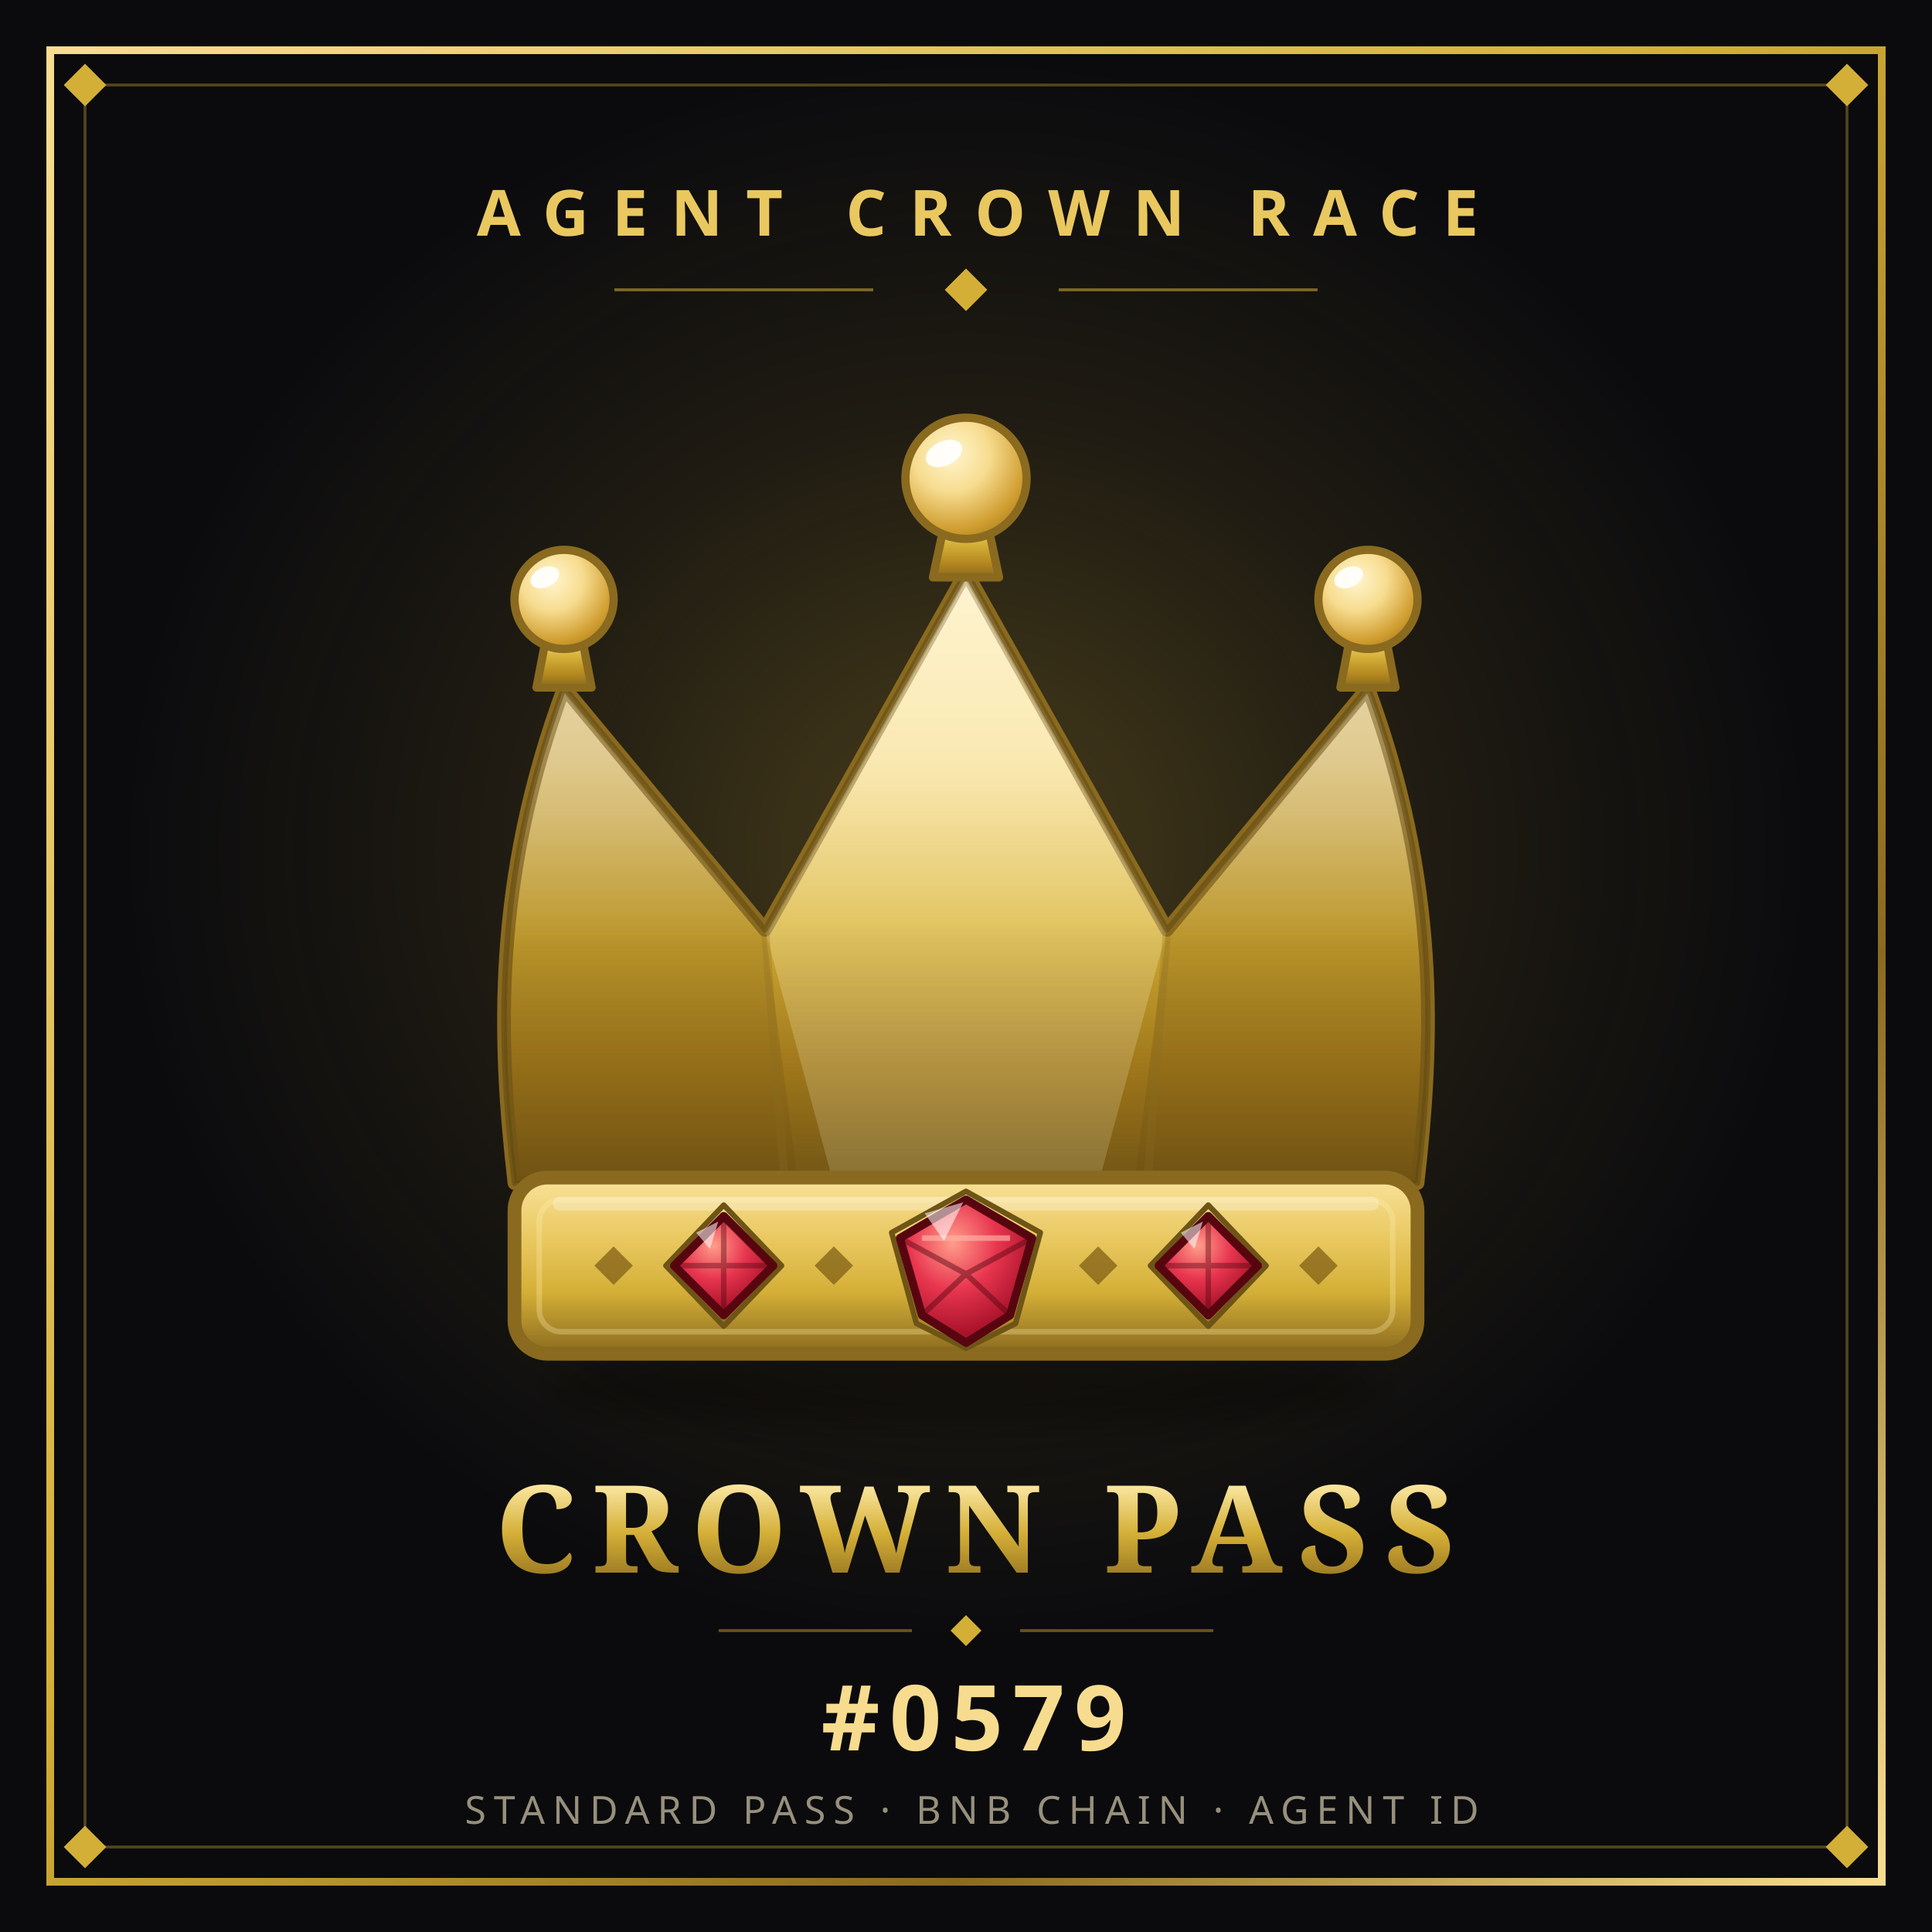
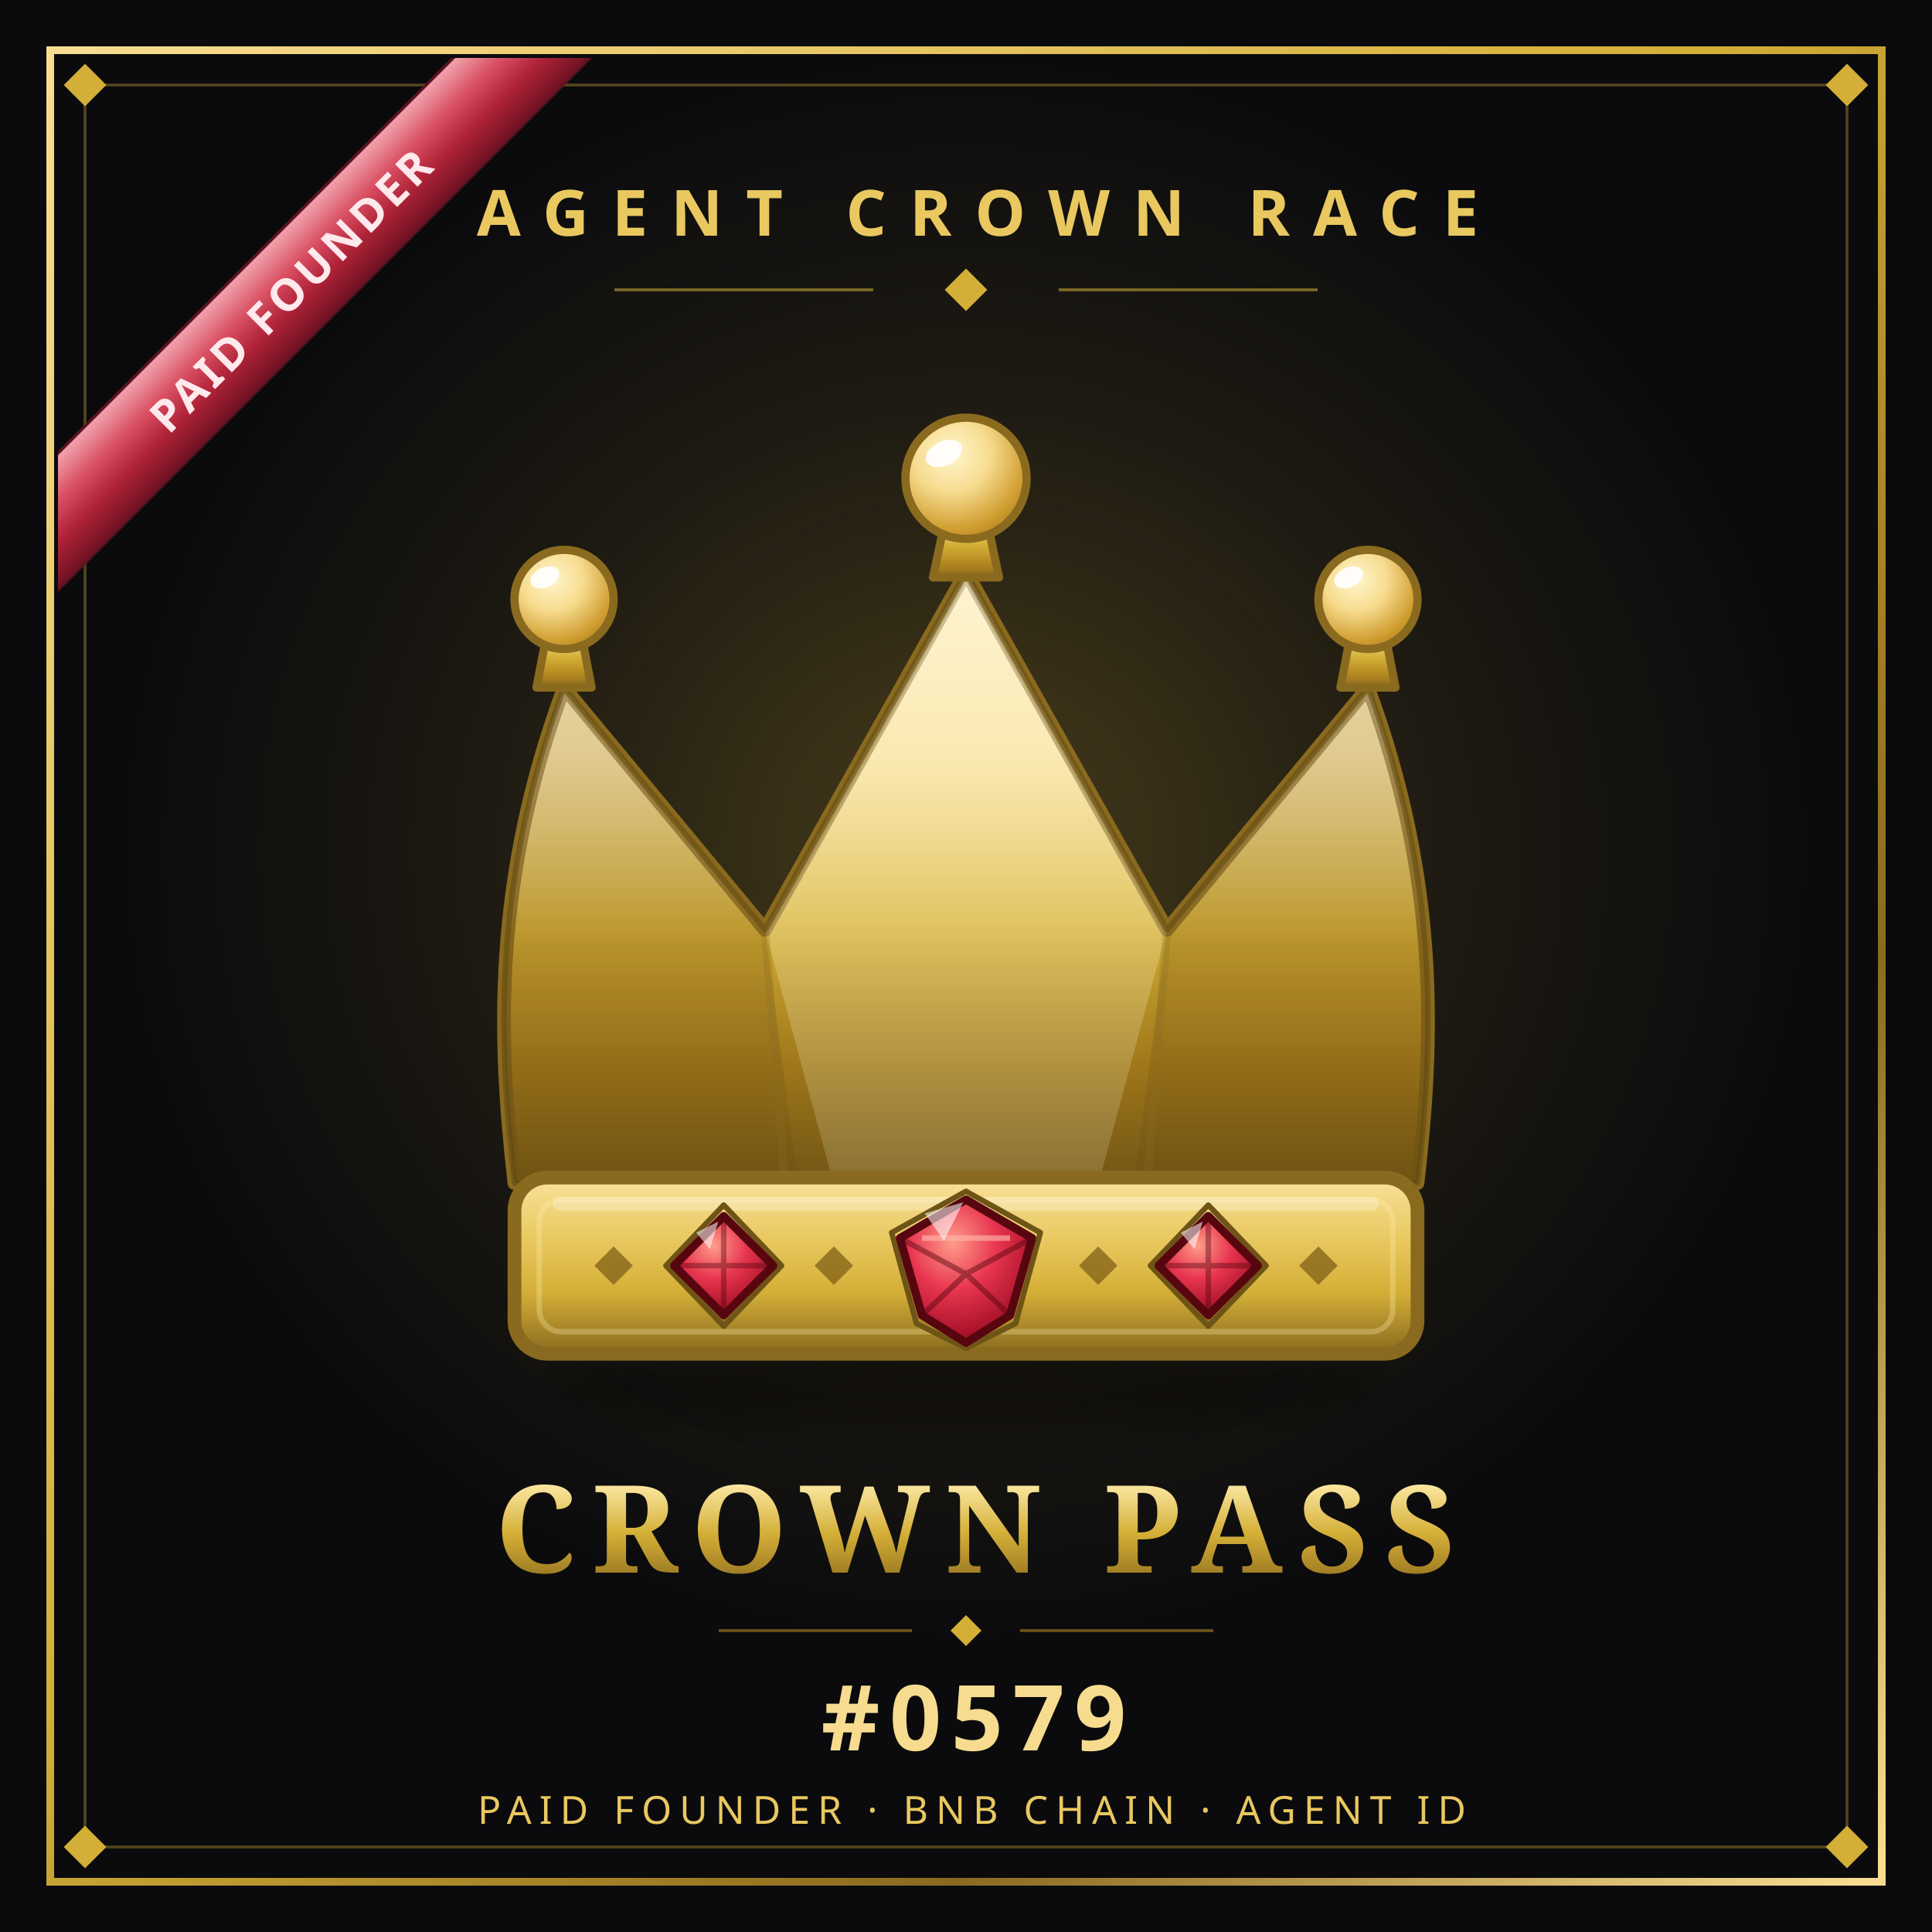
<svg xmlns="http://www.w3.org/2000/svg" viewBox="0 0 1000 1000" role="img" aria-label="Crown Pass #0579">
  <defs>
    <radialGradient id="passGlow" cx=".5" cy=".5" r=".5">
      <stop offset="0" stop-color="#d4af37" stop-opacity=".30" />
      <stop offset=".55" stop-color="#d4af37" stop-opacity=".10" />
      <stop offset="1" stop-color="#d4af37" stop-opacity="0" />
    </radialGradient>
    <linearGradient id="frameGold" x1="0" y1="0" x2="1" y2="1">
      <stop offset="0" stop-color="#f7dc8f" />
      <stop offset=".45" stop-color="#d4af37" />
      <stop offset=".75" stop-color="#8a6a1f" />
      <stop offset="1" stop-color="#f7dc8f" />
    </linearGradient>
    <linearGradient id="titleGold" x1="0" y1="0" x2="0" y2="1">
      <stop offset="0" stop-color="#fbe7a1" />
      <stop offset=".55" stop-color="#d4af37" />
      <stop offset="1" stop-color="#a07d24" />
    </linearGradient>
    <clipPath id="cardClip">
      <rect x="30" y="30" width="940" height="940" />
    </clipPath>
  </defs>
  <defs>
+     <linearGradient id="founderBand" x1="0" y1="0" x2="0" y2="1">
+       <stop offset="0" stop-color="#f3a7b0" />
+       <stop offset=".35" stop-color="#d94f63" />
+       <stop offset=".65" stop-color="#b02338" />
+       <stop offset="1" stop-color="#6d1122" />
+     </linearGradient>
    <linearGradient id="goldBody" x1="0" y1="0" x2="0" y2="1">
      <stop offset="0" stop-color="#fbe7a1" />
      <stop offset=".3" stop-color="#f7dc8f" />
      <stop offset=".58" stop-color="#d4af37" />
      <stop offset=".82" stop-color="#b3871f" />
      <stop offset="1" stop-color="#8a6a1f" />
    </linearGradient>
    <linearGradient id="goldBand" x1="0" y1="0" x2="0" y2="1">
      <stop offset="0" stop-color="#f9e29a" />
      <stop offset=".35" stop-color="#e9c860" />
      <stop offset=".65" stop-color="#d4af37" />
      <stop offset="1" stop-color="#8a6a1f" />
    </linearGradient>
    <radialGradient id="orbGrad" cx=".38" cy=".3" r=".9">
      <stop offset="0" stop-color="#fff6cf" />
      <stop offset=".35" stop-color="#f7dc8f" />
      <stop offset=".7" stop-color="#cf9c2e" />
      <stop offset="1" stop-color="#8a6a1f" />
    </radialGradient>
    <radialGradient id="rubyGrad" cx=".4" cy=".3" r=".95">
      <stop offset="0" stop-color="#ff9d8a" />
      <stop offset=".35" stop-color="#e8354f" />
      <stop offset=".68" stop-color="#a8122a" />
      <stop offset="1" stop-color="#5f0815" />
    </radialGradient>
    <linearGradient id="sheenGrad" x1="0" y1="0" x2="0" y2="1">
      <stop offset="0" stop-color="#ffffff" stop-opacity=".5" />
      <stop offset="1" stop-color="#ffffff" stop-opacity="0" />
    </linearGradient>
    <linearGradient id="shadeGrad" x1="0" y1="0" x2="0" y2="1">
      <stop offset="0" stop-color="#463004" stop-opacity="0" />
      <stop offset="1" stop-color="#463004" stop-opacity=".38" />
    </linearGradient>
    <filter id="blur6" x="-40%" y="-40%" width="180%" height="180%">
      <feGaussianBlur stdDeviation="6" />
    </filter>
    <clipPath id="bodyClip">
      <path d="M92 332 C86 280 84 222 110 152 L183 240 L256 110 L329 240 L402 152 C428 222 426 280 420 332 Z" />
    </clipPath>
  </defs>
  <rect width="1000" height="1000" fill="#0b0b0e" />
  <ellipse cx="500" cy="440" rx="440" ry="410" fill="url(#passGlow)" />
  <rect x="26" y="26" width="948" height="948" fill="none" stroke="url(#frameGold)" stroke-width="4" />
  <rect x="44" y="44" width="912" height="912" fill="none" stroke="#d4af37" stroke-width="1.5" opacity=".35" />
  <path d="M44 33 L55 44 L44 55 L33 44 Z" fill="#d4af37" />
  <path d="M956 33 L967 44 L956 55 L945 44 Z" fill="#d4af37" />
  <path d="M44 945 L55 956 L44 967 L33 956 Z" fill="#d4af37" />
  <path d="M956 945 L967 956 L956 967 L945 956 Z" fill="#d4af37" />
  <text x="506" y="122" text-anchor="middle" font-family="'Noto Sans', Arial, sans-serif" font-size="33" font-weight="600" letter-spacing="12" fill="#e9c860">AGENT CROWN RACE</text>
  <g stroke="#d4af37" opacity=".55">
    <path d="M318 150 H452 M548 150 H682" stroke-width="1.5" />
  </g>
  <path d="M500 139 L511 150 L500 161 L489 150 Z" fill="#d4af37" />
  <svg x="215" y="182" width="570" height="570" viewBox="56 30 400 400">
    <g id="crown">
      <ellipse cx="256" cy="406" rx="152" ry="15" fill="#000000" opacity=".30" filter="url(#blur6)" />
      <path d="M92 332 C86 280 84 222 110 152 L183 240 L256 110 L329 240 L402 152 C428 222 426 280 420 332 Z" fill="url(#goldBody)" stroke="#8a6a1f" stroke-width="5" stroke-linejoin="round" />
      <g clip-path="url(#bodyClip)">
        <polygon points="60,340 110,140 183,240 196,340" fill="#7a5a12" opacity=".26" />
        <polygon points="452,340 402,140 329,240 316,340" fill="#7a5a12" opacity=".26" />
        <polygon points="183,240 256,110 329,240 302,340 210,340" fill="#fff3bc" opacity=".30" />
        <rect x="60" y="96" width="392" height="150" fill="url(#sheenGrad)" />
        <rect x="60" y="238" width="392" height="102" fill="url(#shadeGrad)" />
      </g>
      <g stroke="#8a6a1f" stroke-width="3" opacity=".45" fill="none">
        <path d="M110 152 L183 240 L256 110 L329 240 L402 152" />
        <path d="M183 240 L190 330 M329 240 L322 330" opacity=".6" />
      </g>
      <path d="M92 332 C86 280 84 222 110 152 L183 240 L256 110 L329 240 L402 152 C428 222 426 280 420 332 Z" fill="none" stroke="#5f470e" stroke-width="2" stroke-linejoin="round" opacity=".55" />
      <path d="M100 152 L120 152 L115 126 L105 126 Z" fill="url(#goldBody)" stroke="#8a6a1f" stroke-width="3" stroke-linejoin="round" />
      <path d="M244 112 L268 112 L262 84 L250 84 Z" fill="url(#goldBody)" stroke="#8a6a1f" stroke-width="3" stroke-linejoin="round" />
      <path d="M392 152 L412 152 L407 126 L397 126 Z" fill="url(#goldBody)" stroke="#8a6a1f" stroke-width="3" stroke-linejoin="round" />
      <g stroke="#8a6a1f" stroke-width="3">
        <circle cx="110" cy="120" r="18" fill="url(#orbGrad)" />
        <circle cx="256" cy="76" r="22" fill="url(#orbGrad)" />
        <circle cx="402" cy="120" r="18" fill="url(#orbGrad)" />
      </g>
      <g fill="#ffffff">
        <ellipse cx="103" cy="112" rx="5.5" ry="3.6" opacity=".9" transform="rotate(-25 103 112)" />
        <ellipse cx="248" cy="67" rx="7" ry="4.4" opacity=".9" transform="rotate(-25 248 67)" />
        <ellipse cx="395" cy="112" rx="5.5" ry="3.6" opacity=".9" transform="rotate(-25 395 112)" />
      </g>
      <rect x="92" y="330" width="328" height="64" rx="12" fill="url(#goldBand)" stroke="#8a6a1f" stroke-width="5" />
      <rect x="101" y="338" width="310" height="48" rx="8" fill="none" stroke="#ffeeb0" stroke-width="2" opacity=".30" />
      <rect x="106" y="337" width="300" height="5" rx="2.5" fill="#ffffff" opacity=".26" />
      <g fill="#7a5a12" opacity=".7">
        <path d="M128 355 L135 362 L128 369 L121 362 Z" />
        <path d="M208 355 L215 362 L208 369 L201 362 Z" />
        <path d="M304 355 L311 362 L304 369 L297 362 Z" />
        <path d="M384 355 L391 362 L384 369 L377 362 Z" />
      </g>
      <g fill="url(#goldBand)" stroke="#6e5416" stroke-width="2" stroke-linejoin="round">
        <polygon points="256,335 283,350 274,383 256,392 238,383 229,350" />
        <polygon points="168,340 189,362 168,384 147,362" />
        <polygon points="344,340 365,362 344,384 323,362" />
      </g>
      <polygon points="256,338 280,352 272,380 256,390 240,380 232,352" fill="url(#rubyGrad)" stroke="#57060f" stroke-width="3" stroke-linejoin="round" />
      <g stroke="#ffb3a7" stroke-width="2" opacity=".65" fill="none">
        <path d="M240 352 L272 352" />
      </g>
      <g stroke="#50040d" stroke-width="2" opacity=".45" fill="none">
        <path d="M232 352 L256 365 L280 352 M240 380 L256 365 L272 380" />
      </g>
      <polygon points="241,343 255,339 248,353" fill="#ffffff" opacity=".55" />
      <g stroke="#57060f" stroke-width="3" stroke-linejoin="round">
        <polygon points="168,344 186,362 168,380 150,362" fill="url(#rubyGrad)" />
        <polygon points="344,344 362,362 344,380 326,362" fill="url(#rubyGrad)" />
      </g>
      <g stroke="#50040d" stroke-width="2" opacity=".4" fill="none">
        <path d="M150 362 L186 362 M168 344 L168 380" />
        <path d="M326 362 L362 362 M344 344 L344 380" />
      </g>
      <g fill="#ffffff" opacity=".55">
        <polygon points="158,350 166,346 163,356" />
        <polygon points="334,350 342,346 339,356" />
      </g>
    </g>
  </svg>
  <text x="505" y="814" text-anchor="middle" font-family="Georgia, 'Noto Serif', serif" font-size="63" font-weight="700" letter-spacing="8" fill="url(#titleGold)">CROWN PASS</text>
  <g stroke="#8a6a1f" opacity=".75">
    <path d="M372 844 H472 M528 844 H628" stroke-width="1.5" />
  </g>
  <path d="M500 836 L508 844 L500 852 L492 844 Z" fill="#d4af37" />
  <text x="504" y="906" text-anchor="middle" font-family="'Noto Sans', Arial, sans-serif" font-size="47" font-weight="600" letter-spacing="5" fill="#f7dc8f">#0579</text>
-   <text x="503" y="944" text-anchor="middle" font-family="'Noto Sans', Arial, sans-serif" font-size="20" letter-spacing="4" fill="#97907c">STANDARD PASS · BNB CHAIN · AGENT ID</text>
+   <text x="503" y="944" text-anchor="middle" font-family="'Noto Sans', Arial, sans-serif" font-size="20" letter-spacing="4" fill="#e9c860">PAID FOUNDER · BNB CHAIN · AGENT ID</text>
+   <g clip-path="url(#cardClip)">
+     <g transform="rotate(-45 150 150)">
+       <rect x="-90" y="125" width="480" height="50" fill="url(#founderBand)" stroke="#5e1220" stroke-width="1.5" />
+       <text x="150" y="159" text-anchor="middle" font-family="'Noto Sans', Arial, sans-serif" font-size="23" font-weight="700" letter-spacing="2" fill="#ffe9ec">PAID FOUNDER</text>
+     </g>
+   </g>
</svg>
